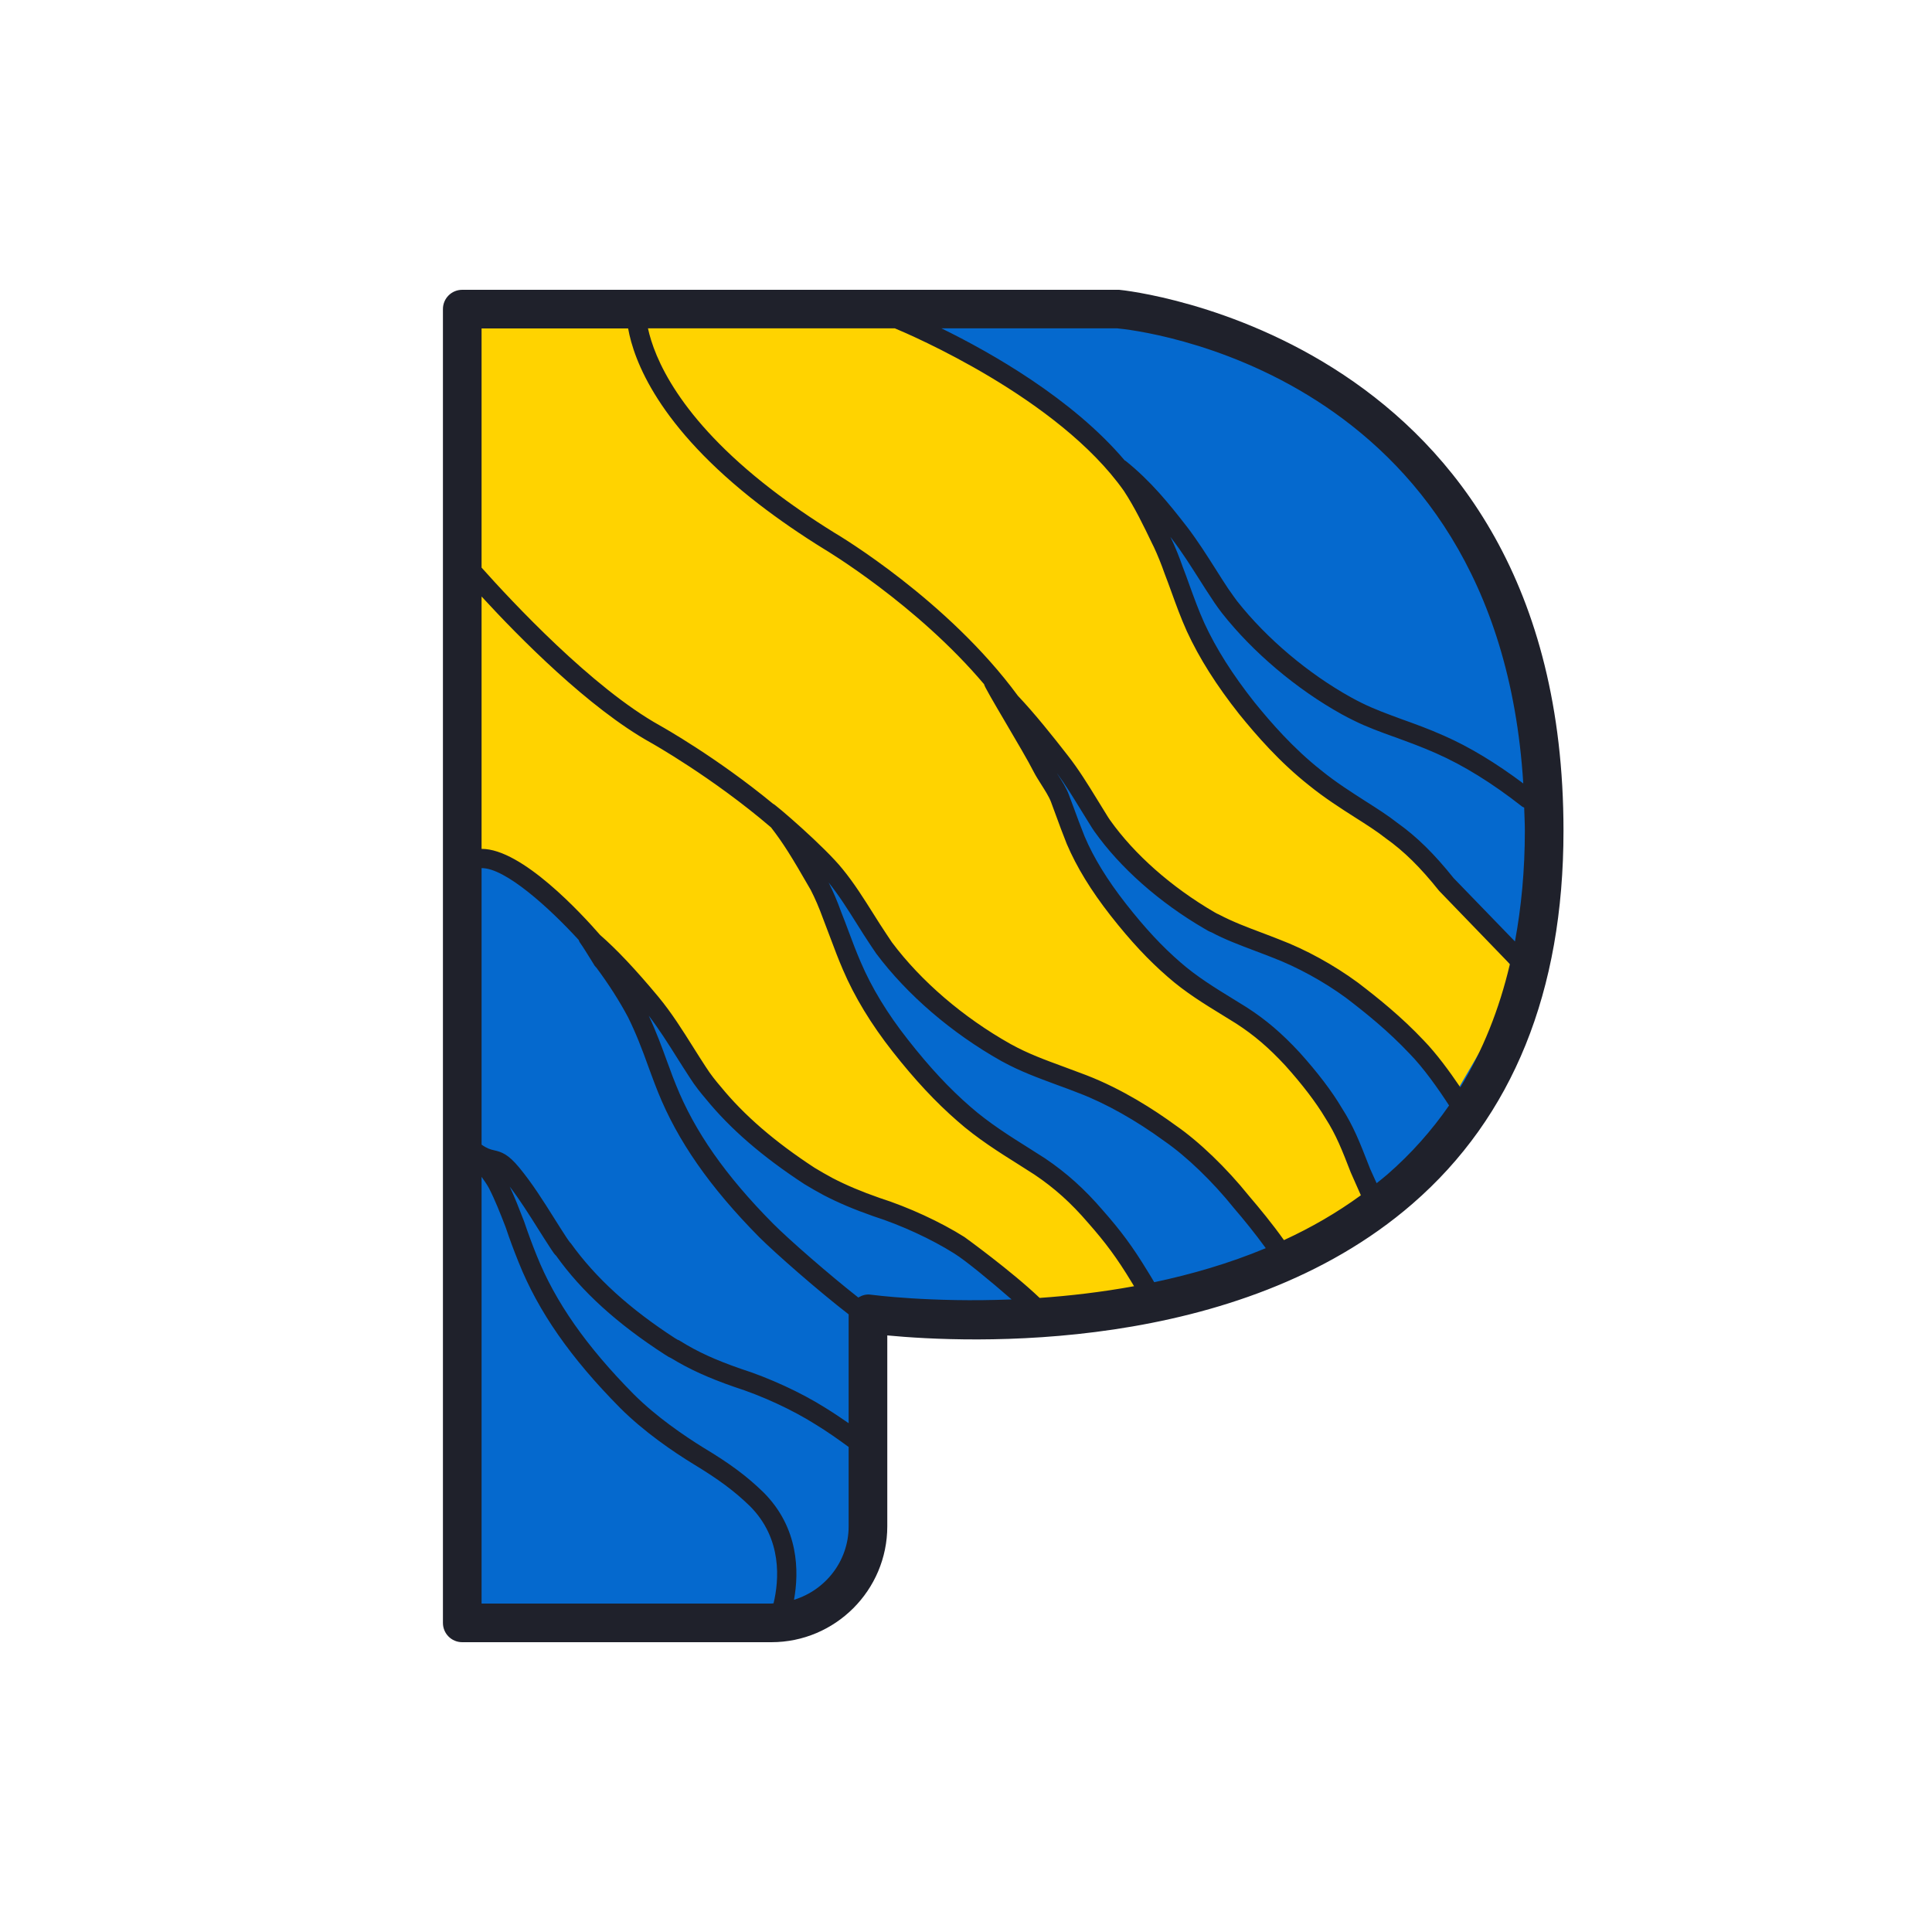
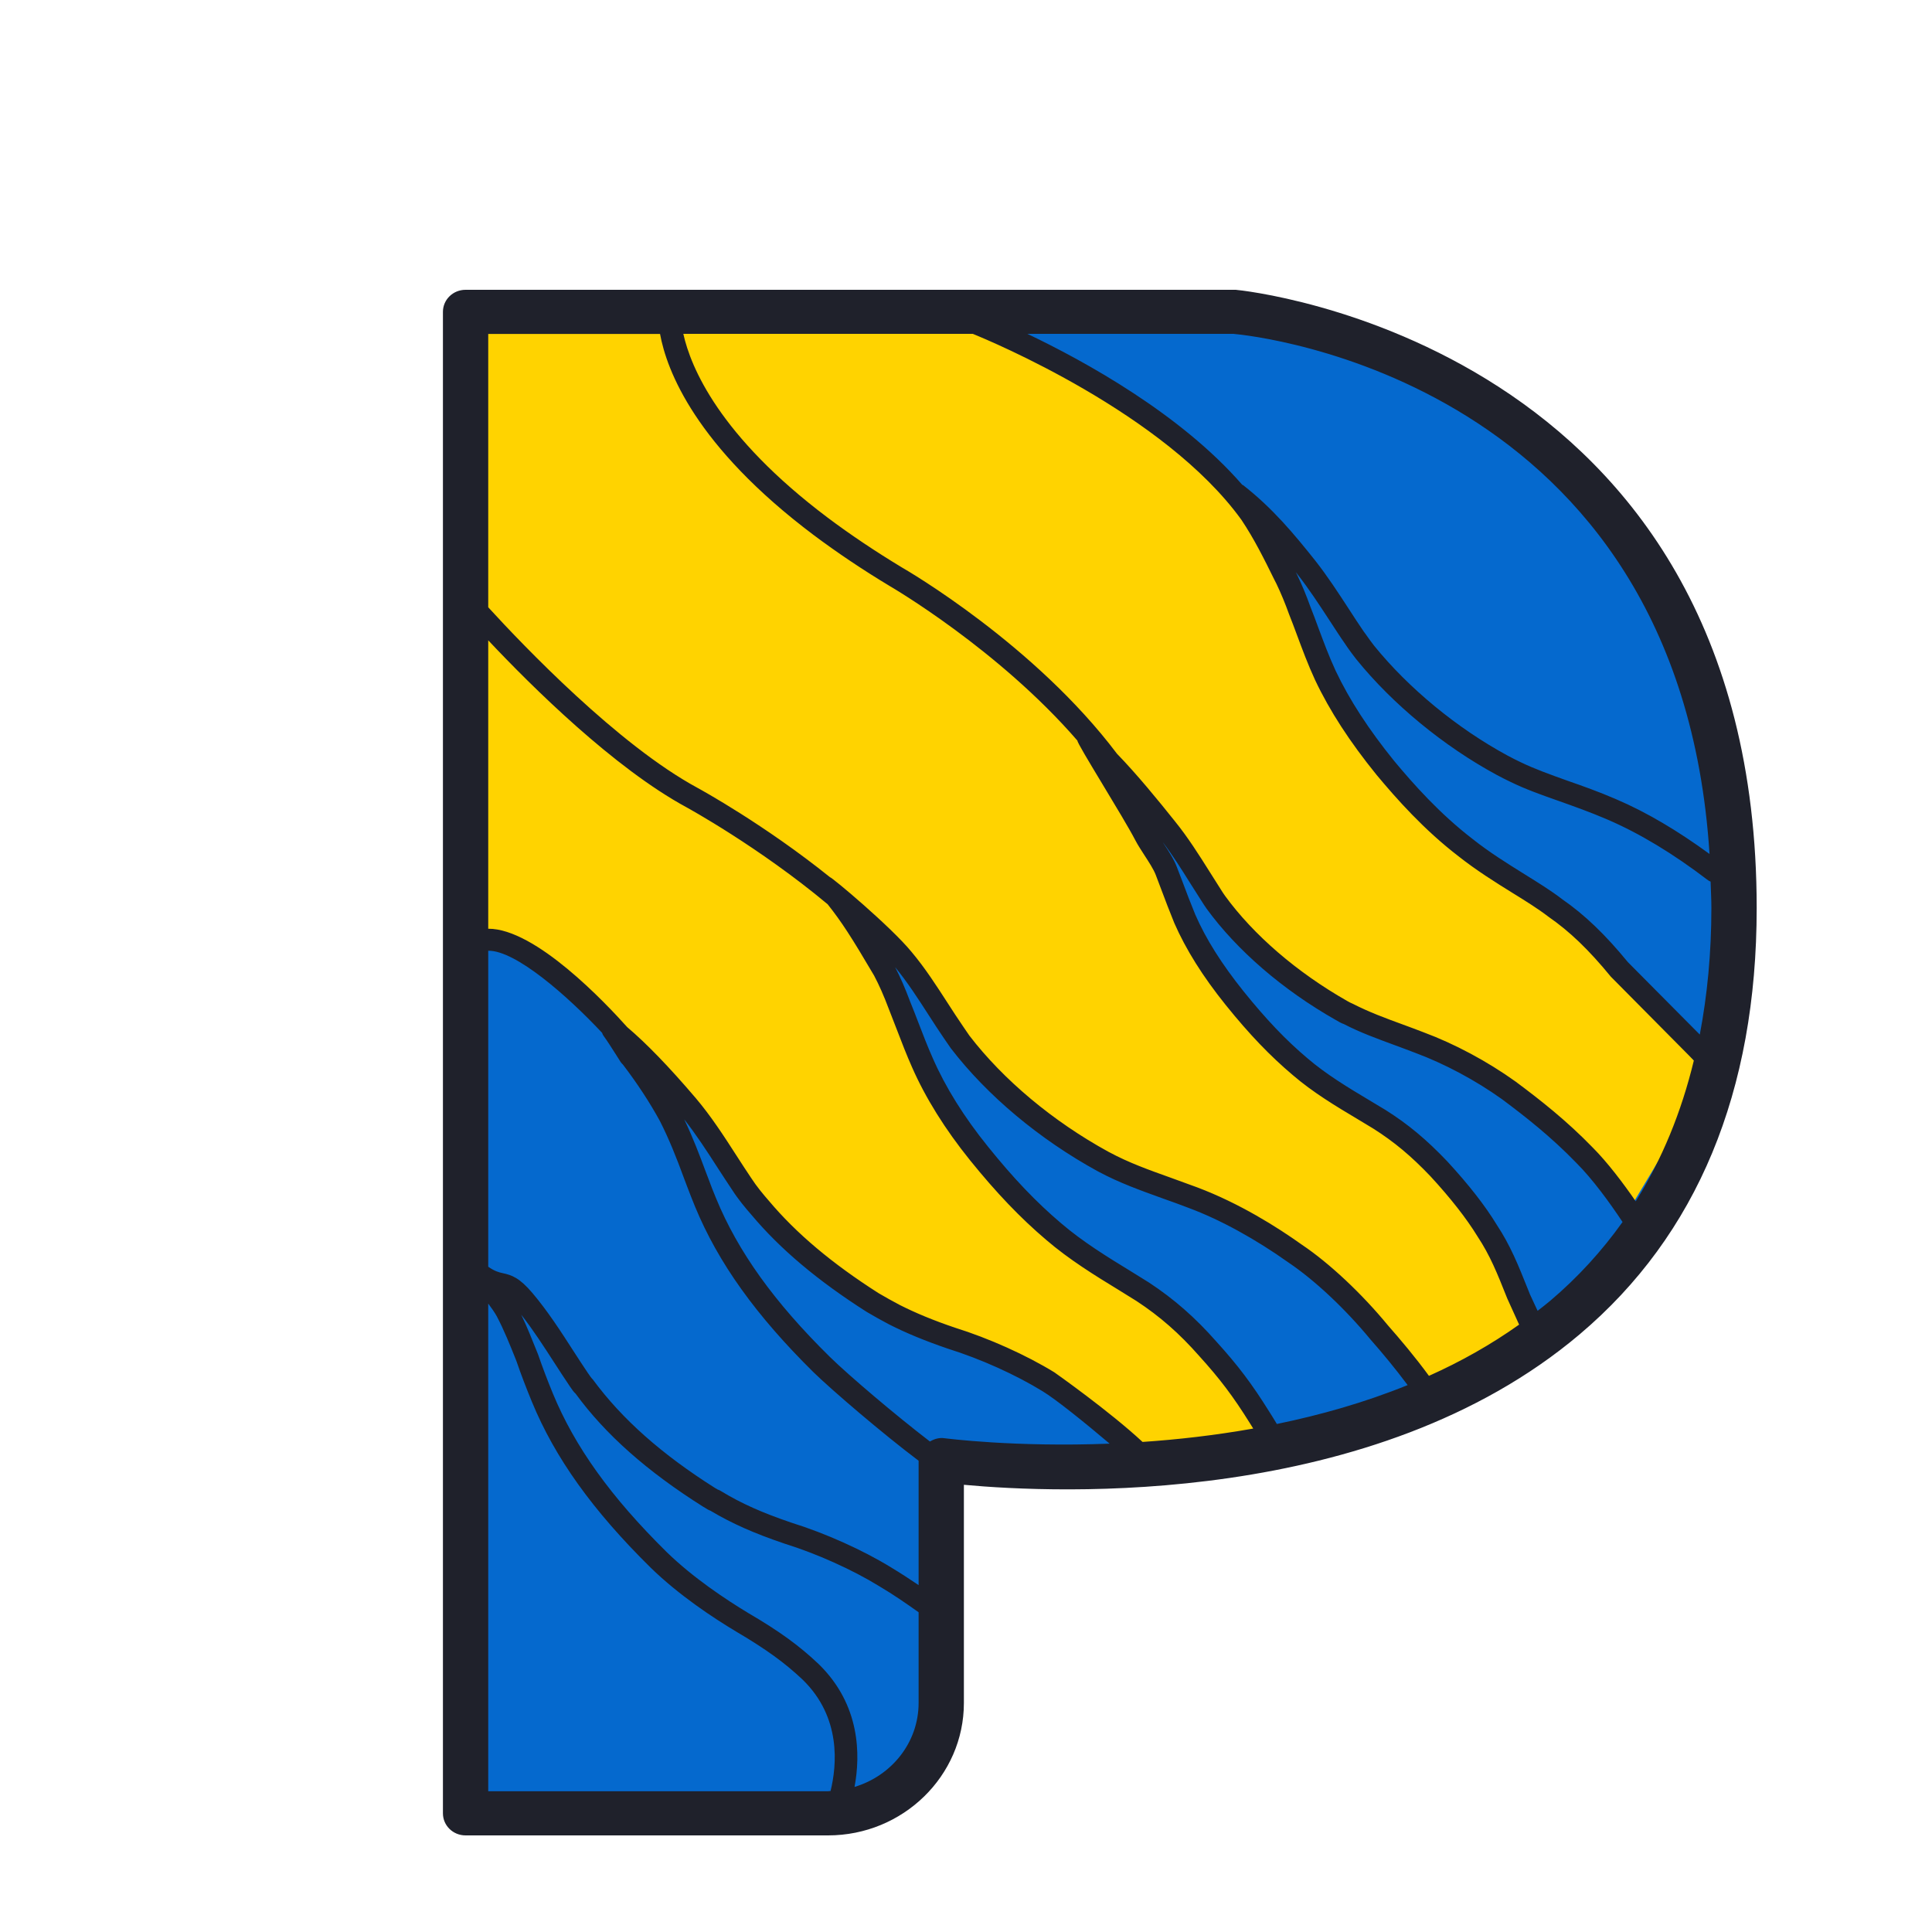
- <svg xmlns="http://www.w3.org/2000/svg" viewBox="0 0 100 100" width="100px" height="100px">
-   <g id="surface8142149">
-     <path style=" stroke:none;fill-rule:nonzero;fill:rgb(1.961%,41.176%,80.784%);fill-opacity:1;" d="M 23.926 84 L 23.926 16 L 57.926 16 C 57.926 16 79.926 18 79.926 43 C 79.926 73 44.926 68 44.926 68 L 44.926 79 C 44.926 81.762 42.688 84 39.926 84 Z M 23.926 84 " />
-     <path style=" stroke:none;fill-rule:nonzero;fill:rgb(1.961%,41.176%,80.784%);fill-opacity:1;" d="M 40.234 84.043 C 40.234 84.043 41.852 80.281 39.168 77.598 C 38.301 76.758 37.434 76.129 36.156 75.359 C 34.902 74.586 33.531 73.598 32.445 72.516 C 30.301 70.348 28.445 67.984 27.312 65.164 C 27.074 64.562 26.855 63.984 26.664 63.406 C 26.375 62.66 26.109 61.961 25.746 61.262 C 25.434 60.66 24.859 60.055 24.426 59.5 C 25.531 60.391 25.555 59.625 26.492 60.758 C 27.41 61.863 28.156 63.191 28.902 64.324 C 29 64.469 29.07 64.59 29.191 64.707 C 30.637 66.73 32.637 68.371 34.684 69.695 C 34.781 69.742 34.855 69.816 34.949 69.84 C 35.961 70.465 36.973 70.898 38.152 71.309 C 39.43 71.719 41.07 72.418 42.441 73.285 C 43.191 73.742 43.863 74.227 44.516 74.707 L 44.926 81 L 40.926 84 L 40.234 84.043 " />
-     <path style=" stroke:none;fill-rule:nonzero;fill:rgb(1.961%,41.176%,80.784%);fill-opacity:1;" d="M 23.926 83 L 39.926 84 L 40.703 81.172 L 38.926 77 L 34.469 74.223 L 31.73 71.773 L 27.926 66 L 26.926 63 L 23.926 59 Z M 23.926 83 " />
-     <path style=" stroke:none;fill-rule:nonzero;fill:rgb(100%,82.745%,0%);fill-opacity:1;" d="M 24.844 32.992 L 23.926 16 L 33.48 16 L 49.926 31 L 61.676 48.5 L 73.516 60.562 L 65.316 65.773 L 46.926 53 L 32.926 42 Z M 24.844 32.992 " />
-     <path style=" stroke:none;fill-rule:nonzero;fill:rgb(100%,82.745%,0%);fill-opacity:1;" d="M 35.426 16.5 L 45.426 16.5 C 45.426 16.5 57.926 21 59.926 27 C 61.926 33 76.926 45 76.926 45 L 79.191 50 L 73.926 59 L 59.926 47 L 53.945 38.527 C 53.945 38.527 46.926 29.652 44.926 29.324 C 42.926 29 29.887 19 33.906 16 Z M 35.426 16.5 " />
-     <path style=" stroke:none;fill-rule:nonzero;fill:rgb(100%,82.745%,0%);fill-opacity:1;" d="M 23.926 44.43 L 25.062 30.281 L 31.926 37 C 31.926 37 42.926 43 41.926 45 C 40.926 47 51.926 57 51.926 57 L 63.699 66.355 L 49.926 68 L 37.926 60 L 32.473 50.5 L 27.926 46 L 24.426 44.43 Z M 23.926 44.43 " />
-     <path style=" stroke:none;fill-rule:nonzero;fill:rgb(1.961%,41.176%,80.784%);fill-opacity:1;" d="M 79.086 41.352 C 77.738 40.293 76.172 39.258 74.531 38.535 C 72.895 37.812 71.496 37.449 70.293 36.848 C 70.098 36.75 69.906 36.652 69.691 36.535 C 67.473 35.305 65.258 33.473 63.641 31.426 C 63.473 31.211 63.328 30.992 63.16 30.75 C 62.484 29.738 61.836 28.605 61.039 27.57 C 60.051 26.293 59.152 25.211 57.949 24.246 C 58.91 25.449 59.523 26.754 60.172 28.102 C 60.391 28.559 60.582 29.039 60.75 29.523 C 61.113 30.465 61.426 31.449 61.883 32.461 C 62.582 33.98 63.52 35.379 64.531 36.652 C 65.57 37.93 66.699 39.184 68.074 40.27 C 69.473 41.398 70.988 42.172 72.027 42.992 C 73.109 43.762 73.977 44.68 74.844 45.762 L 79.422 51.5 Z M 79.086 41.352 " />
-     <path style=" stroke:none;fill-rule:nonzero;fill:rgb(1.961%,41.176%,80.784%);fill-opacity:1;" d="M 59.484 66.91 C 59.316 66.621 59.148 66.332 58.98 66.066 C 58.23 64.84 57.629 64.02 56.691 62.961 C 55.824 61.945 54.93 61.129 53.824 60.383 C 52.715 59.656 51.148 58.766 49.895 57.656 C 48.617 56.551 47.559 55.344 46.594 54.117 C 45.605 52.863 44.715 51.465 44.09 49.996 C 43.703 49.105 43.414 48.238 43.078 47.395 C 42.883 46.863 42.668 46.336 42.402 45.828 C 41.18 43.699 40.809 43.141 39.969 42.094 C 41.148 43.031 42.258 44.094 43.223 45.297 C 44.09 46.355 44.762 47.586 45.461 48.621 C 45.559 48.766 45.656 48.91 45.75 49.055 C 47.414 51.273 49.75 53.176 52.062 54.477 C 52.09 54.477 52.09 54.5 52.113 54.5 C 53.293 55.152 54.473 55.512 56.039 56.113 C 57.605 56.719 59.195 57.656 60.547 58.645 C 61.871 59.562 63.27 60.98 64.254 62.211 C 64.953 63.031 65.605 63.824 66.207 64.691 " />
-     <path style=" stroke:none;fill-rule:nonzero;fill:rgb(1.961%,41.176%,80.784%);fill-opacity:1;" d="M 73.32 54.191 C 72.25 53.059 71.16 52.156 69.98 51.258 C 68.781 50.379 67.391 49.609 66.039 49.094 C 64.84 48.625 63.855 48.305 62.934 47.809 C 62.809 47.766 62.699 47.703 62.594 47.641 C 60.535 46.441 58.461 44.727 57.047 42.734 C 56.938 42.586 56.852 42.434 56.746 42.266 C 56.168 41.344 55.566 40.293 54.859 39.395 C 54.023 38.324 51.953 35.836 50.926 35 C 51.758 36.027 53.367 38.566 53.945 39.723 C 54.203 40.215 54.668 40.809 54.859 41.32 C 55.117 42.008 55.375 42.734 55.676 43.484 C 56.23 44.789 57.023 45.992 57.879 47.082 C 58.738 48.176 59.656 49.227 60.77 50.188 C 61.887 51.172 63.254 51.922 64.262 52.566 C 65.289 53.23 66.082 53.938 66.895 54.812 C 67.668 55.672 68.461 56.656 69.016 57.598 C 69.637 58.562 69.957 59.418 70.449 60.684 L 71.113 62.16 L 75.973 57.812 C 75.328 56.762 74.285 55.176 73.32 54.191 Z M 73.32 54.191 " />
-     <path style=" stroke:none;fill-rule:nonzero;fill:rgb(1.961%,41.176%,80.784%);fill-opacity:1;" d="M 45.426 68.5 C 44.172 67.73 40.734 64.766 39.652 63.68 C 37.508 61.512 35.652 59.152 34.52 56.332 C 34.352 55.922 34.207 55.512 34.062 55.129 C 33.727 54.188 33.387 53.297 32.953 52.43 C 32.473 51.512 31.895 50.621 31.266 49.777 L 31.195 49.707 C 31.027 49.441 30.617 48.766 30.426 48.5 C 31.531 49.391 32.762 50.789 33.699 51.922 C 34.617 53.031 35.363 54.355 36.109 55.488 C 36.352 55.875 36.641 56.234 36.93 56.57 C 38.324 58.281 40.086 59.68 41.891 60.859 C 42.203 61.055 42.543 61.246 42.855 61.414 C 43.652 61.824 44.469 62.16 45.363 62.477 C 46.641 62.887 48.277 63.582 49.652 64.449 C 50.855 65.199 54.727 68.633 54.426 68.5 " />
-     <path style=" stroke:none;fill-rule:nonzero;fill:rgb(12.157%,12.941%,16.863%);fill-opacity:1;" d="M 57.926 15 L 23.926 15 C 23.371 15 22.926 15.445 22.926 16 L 22.926 84 C 22.926 84.555 23.371 85 23.926 85 L 39.926 85 C 43.234 85 45.926 82.309 45.926 79 L 45.926 69.121 C 50.023 69.512 64.035 70.18 73.113 62.305 C 78.297 57.809 80.926 51.316 80.926 43 C 80.926 17.383 58.242 15.023 57.926 15 Z M 75.586 56.281 C 75.027 55.453 74.344 54.523 73.688 53.848 C 72.527 52.621 71.367 51.688 70.277 50.855 C 69.027 49.938 67.586 49.148 66.223 48.629 C 65.91 48.504 65.609 48.391 65.32 48.281 C 64.52 47.98 63.824 47.719 63.094 47.336 C 63.02 47.309 62.941 47.262 62.844 47.207 C 60.629 45.914 58.715 44.223 57.453 42.445 C 57.383 42.344 57.32 42.246 57.258 42.141 L 56.781 41.367 C 56.309 40.598 55.82 39.805 55.254 39.086 C 54.52 38.141 53.551 36.926 52.684 36.012 C 49.055 31.07 43.422 27.711 43.188 27.574 C 42.004 26.84 40.902 26.082 39.914 25.32 C 35.113 21.617 33.863 18.496 33.539 16.996 L 46.32 16.996 C 47.062 17.305 54.777 20.59 58.176 25.414 C 58.742 26.281 59.184 27.195 59.641 28.148 L 59.723 28.312 C 59.918 28.73 60.105 29.191 60.285 29.703 C 60.402 30.008 60.516 30.312 60.629 30.629 C 60.867 31.285 61.113 31.969 61.43 32.672 C 62.074 34.07 62.961 35.473 64.145 36.969 C 65.023 38.051 66.227 39.445 67.762 40.656 C 68.559 41.301 69.395 41.836 70.137 42.309 C 70.723 42.68 71.273 43.031 71.738 43.398 C 72.668 44.059 73.508 44.883 74.488 46.109 L 78.152 49.902 C 77.598 52.258 76.742 54.387 75.586 56.281 Z M 75.238 45.449 C 74.227 44.184 73.324 43.301 72.336 42.598 C 71.855 42.219 71.281 41.852 70.672 41.465 C 69.922 40.984 69.141 40.488 68.387 39.875 C 66.922 38.719 65.766 37.379 64.926 36.344 C 63.797 34.914 62.949 33.578 62.34 32.258 C 62.039 31.594 61.801 30.93 61.566 30.285 C 61.453 29.969 61.34 29.652 61.223 29.355 C 61.039 28.828 60.84 28.336 60.625 27.883 L 60.578 27.789 C 60.602 27.816 60.621 27.848 60.645 27.875 C 61.164 28.551 61.625 29.281 62.074 29.984 C 62.301 30.34 62.52 30.691 62.754 31.035 L 62.867 31.207 C 62.996 31.391 63.113 31.559 63.25 31.734 C 64.852 33.766 67.109 35.672 69.445 36.969 C 69.664 37.09 69.855 37.188 70.07 37.293 C 70.734 37.625 71.453 37.887 72.215 38.16 C 72.887 38.406 73.578 38.656 74.328 38.988 C 75.758 39.617 77.25 40.543 78.777 41.742 C 78.812 41.77 78.852 41.785 78.891 41.801 C 78.902 42.199 78.926 42.586 78.926 42.996 C 78.926 45.031 78.746 46.941 78.414 48.73 Z M 78.844 40.551 C 77.441 39.5 76.062 38.66 74.734 38.078 C 73.953 37.73 73.242 37.473 72.555 37.227 C 71.824 36.957 71.133 36.707 70.496 36.391 C 70.316 36.301 70.137 36.211 69.934 36.098 C 67.707 34.863 65.559 33.047 64.035 31.117 C 63.914 30.961 63.809 30.805 63.691 30.637 L 63.574 30.473 C 63.355 30.145 63.137 29.801 62.918 29.453 C 62.457 28.727 61.984 27.98 61.438 27.266 C 60.504 26.062 59.559 24.895 58.262 23.855 C 58.246 23.844 58.227 23.84 58.211 23.828 C 55.496 20.625 51.27 18.238 48.73 16.996 L 57.832 16.996 C 58.664 17.07 77.504 19.047 78.844 40.551 Z M 32.512 17 C 32.805 18.645 34.062 22.074 39.301 26.113 C 40.32 26.895 41.449 27.676 42.672 28.43 C 42.723 28.461 47.445 31.281 50.938 35.418 C 50.914 35.555 52.969 38.883 53.504 39.949 C 53.609 40.156 53.754 40.379 53.895 40.605 C 54.09 40.914 54.293 41.23 54.395 41.496 L 54.633 42.141 C 54.812 42.637 55.004 43.148 55.215 43.68 C 55.727 44.879 56.469 46.094 57.484 47.391 C 58.527 48.719 59.441 49.695 60.441 50.562 C 61.336 51.352 62.359 51.98 63.266 52.535 C 63.52 52.691 63.766 52.844 63.992 52.984 C 64.914 53.582 65.672 54.23 66.523 55.148 C 67.406 56.129 68.117 57.062 68.598 57.867 C 69.16 58.742 69.461 59.516 69.914 60.684 L 70.438 61.867 C 69.184 62.781 67.844 63.551 66.457 64.188 C 65.848 63.332 65.199 62.547 64.645 61.898 C 63.484 60.453 62.059 59.082 60.84 58.242 C 59.766 57.457 58.094 56.371 56.219 55.648 C 55.816 55.496 55.441 55.355 55.082 55.223 C 54.07 54.852 53.199 54.531 52.352 54.062 C 52.344 54.059 52.332 54.051 52.32 54.047 C 52.312 54.043 52.305 54.039 52.301 54.035 C 49.855 52.66 47.672 50.785 46.168 48.777 L 45.879 48.344 C 45.652 48.008 45.43 47.652 45.203 47.293 C 44.715 46.52 44.215 45.719 43.613 44.984 C 42.691 43.832 40.105 41.609 40.012 41.602 C 37.109 39.211 34.312 37.641 34.168 37.559 C 30.66 35.613 26.473 31.113 24.926 29.379 L 24.926 17 Z M 59.742 66.367 C 59.629 66.176 59.516 65.98 59.406 65.809 C 58.637 64.543 58.023 63.711 57.07 62.633 C 56.145 61.555 55.203 60.707 54.098 59.961 C 53.844 59.797 53.57 59.625 53.281 59.441 C 52.289 58.82 51.168 58.113 50.223 57.281 C 49.129 56.332 48.102 55.227 46.988 53.805 C 45.934 52.469 45.113 51.117 44.551 49.797 C 44.32 49.266 44.125 48.746 43.934 48.234 C 43.805 47.887 43.676 47.547 43.547 47.223 C 43.332 46.629 43.121 46.137 42.891 45.68 C 43.43 46.352 43.902 47.102 44.355 47.824 C 44.59 48.195 44.816 48.559 45.047 48.902 L 45.352 49.355 C 46.957 51.496 49.254 53.469 51.82 54.914 C 51.832 54.922 51.844 54.926 51.855 54.934 C 51.863 54.938 51.871 54.941 51.879 54.945 C 52.789 55.445 53.691 55.777 54.738 56.164 C 55.094 56.293 55.465 56.43 55.859 56.586 C 57.242 57.113 58.801 57.992 60.262 59.059 C 61.414 59.855 62.762 61.152 63.875 62.539 C 64.387 63.133 64.965 63.848 65.516 64.605 C 63.621 65.395 61.664 65.961 59.742 66.367 Z M 53.812 67.18 C 52.355 65.789 49.953 64.051 49.918 64.027 C 48.672 63.242 47.027 62.484 45.527 62.004 C 44.586 61.676 43.809 61.348 43.094 60.977 C 42.785 60.812 42.457 60.621 42.164 60.445 C 40.102 59.098 38.516 57.727 37.309 56.25 C 37.074 55.977 36.777 55.613 36.527 55.215 C 36.316 54.895 36.105 54.559 35.891 54.219 C 35.336 53.336 34.762 52.422 34.086 51.605 C 32.891 50.168 31.902 49.125 31.062 48.395 C 30.125 47.32 27.016 43.926 24.926 43.938 L 24.926 30.875 C 26.855 32.977 30.477 36.656 33.68 38.438 C 33.719 38.461 36.875 40.23 39.91 42.828 C 40.539 43.645 40.949 44.297 41.961 46.059 C 42.184 46.492 42.391 46.969 42.613 47.578 C 42.742 47.91 42.867 48.246 42.996 48.586 C 43.191 49.113 43.395 49.648 43.629 50.191 C 44.227 51.594 45.094 53.02 46.199 54.426 C 47.355 55.895 48.426 57.043 49.562 58.031 C 50.566 58.918 51.723 59.648 52.746 60.289 C 53.031 60.469 53.301 60.641 53.543 60.797 C 54.578 61.492 55.434 62.262 56.316 63.289 C 57.23 64.324 57.816 65.121 58.555 66.336 C 58.602 66.41 58.652 66.496 58.699 66.574 C 57.004 66.883 55.348 67.074 53.812 67.18 Z M 43.926 73.664 C 43.543 73.398 43.141 73.129 42.711 72.863 C 41.473 72.082 39.824 71.32 38.32 70.84 C 37.031 70.391 36.102 69.969 35.215 69.414 C 35.172 69.387 35.113 69.352 35.062 69.34 C 35.016 69.309 34.965 69.277 34.957 69.277 C 32.594 67.746 30.844 66.16 29.547 64.355 C 29.48 64.289 29.43 64.215 29.32 64.051 C 29.109 63.73 28.898 63.395 28.684 63.055 C 28.129 62.172 27.555 61.258 26.879 60.438 C 26.305 59.742 25.969 59.625 25.562 59.535 C 25.387 59.496 25.215 59.449 24.926 59.246 L 24.926 44.934 C 26.141 44.914 28.426 46.98 29.953 48.652 C 29.969 48.703 29.988 48.75 30.02 48.793 C 30.156 48.977 30.398 49.371 30.586 49.672 L 30.773 49.977 C 30.793 50.004 30.816 50.035 30.84 50.059 L 30.863 50.078 C 31.512 50.949 32.066 51.82 32.508 52.652 C 32.902 53.449 33.219 54.254 33.594 55.305 L 33.711 55.621 C 33.82 55.914 33.934 56.219 34.055 56.52 C 35.078 59.062 36.742 61.449 39.297 64.035 C 40.117 64.852 42.328 66.797 43.926 68.031 Z M 24.926 60.914 C 25.07 61.113 25.203 61.305 25.305 61.492 C 25.629 62.125 25.879 62.77 26.145 63.449 L 26.188 63.566 C 26.383 64.152 26.605 64.742 26.852 65.355 C 27.871 67.898 29.535 70.285 32.094 72.871 C 33.332 74.109 34.844 75.141 35.898 75.785 C 37.207 76.578 38.023 77.188 38.812 77.953 C 40.512 79.652 40.32 81.812 40.039 82.988 C 40 82.988 39.965 83 39.926 83 L 24.926 83 Z M 41.098 82.805 C 41.359 81.359 41.363 79.09 39.516 77.242 C 38.66 76.41 37.793 75.762 36.414 74.934 C 35.41 74.312 33.969 73.332 32.801 72.164 C 30.344 69.68 28.746 67.395 27.777 64.98 C 27.539 64.387 27.328 63.816 27.129 63.227 L 27.074 63.086 C 26.852 62.512 26.641 61.969 26.383 61.418 C 26.906 62.102 27.379 62.855 27.84 63.586 C 28.059 63.934 28.273 64.273 28.527 64.66 C 28.613 64.789 28.699 64.922 28.785 64.996 C 30.102 66.844 31.941 68.516 34.414 70.113 C 34.43 70.125 34.496 70.164 34.512 70.172 C 34.566 70.211 34.641 70.258 34.738 70.297 C 35.68 70.871 36.656 71.316 38.004 71.785 C 39.445 72.246 41.008 72.969 42.184 73.711 C 42.82 74.098 43.391 74.504 43.926 74.895 L 43.926 79 C 43.926 80.797 42.73 82.301 41.098 82.805 Z M 45.066 67.012 C 44.84 66.977 44.621 67.043 44.426 67.16 C 42.934 65.988 40.852 64.176 40.008 63.328 C 37.551 60.848 35.953 58.562 34.984 56.145 C 34.863 55.852 34.754 55.559 34.652 55.273 L 34.535 54.961 C 34.27 54.227 33.965 53.395 33.578 52.57 C 34.105 53.258 34.582 54.012 35.043 54.746 C 35.266 55.098 35.48 55.438 35.688 55.754 C 35.965 56.199 36.297 56.602 36.543 56.891 C 37.809 58.441 39.469 59.875 41.633 61.289 C 41.953 61.484 42.301 61.684 42.629 61.859 C 43.395 62.258 44.211 62.602 45.211 62.953 C 46.648 63.414 48.207 64.133 49.391 64.879 C 49.984 65.246 51.285 66.324 52.359 67.258 C 48.16 67.426 45.137 67.02 45.066 67.012 Z M 71.809 60.789 C 71.629 60.945 71.438 61.094 71.254 61.242 L 70.918 60.5 L 70.848 60.32 C 70.387 59.137 70.055 58.285 69.449 57.344 C 68.941 56.484 68.207 55.52 67.266 54.473 C 66.348 53.484 65.531 52.785 64.531 52.141 C 64.301 51.996 64.051 51.84 63.785 51.68 C 62.918 51.148 61.934 50.543 61.098 49.809 C 60.145 48.984 59.273 48.047 58.273 46.773 C 57.312 45.543 56.609 44.402 56.141 43.297 C 55.934 42.781 55.746 42.277 55.57 41.793 L 55.328 41.145 C 55.195 40.785 54.965 40.422 54.738 40.07 C 54.73 40.055 54.719 40.039 54.711 40.023 C 55.148 40.617 55.543 41.262 55.93 41.895 L 56.406 42.664 C 56.484 42.789 56.555 42.906 56.637 43.023 C 57.98 44.918 60.008 46.711 62.336 48.066 C 62.457 48.141 62.598 48.223 62.699 48.254 C 63.41 48.633 64.133 48.902 64.969 49.219 C 65.254 49.328 65.551 49.438 65.863 49.562 C 67.148 50.055 68.508 50.797 69.68 51.656 C 70.727 52.457 71.848 53.359 72.965 54.543 C 73.68 55.273 74.438 56.344 75.004 57.219 C 74.094 58.531 73.031 59.727 71.809 60.789 Z M 71.809 60.789 " />
-   </g>
+ <svg xmlns="http://www.w3.org/2000/svg" width="100" height="100" viewBox="0 0 100 100" fill="none">
+   <path d="M24.098 93.857V16.143H63.96C63.96 16.143 89.753 18.429 89.753 47C89.753 81.286 48.719 75.571 48.719 75.571V88.143C48.719 91.299 46.095 93.857 42.857 93.857H24.098Z" fill="#0569CE" />
+   <path d="M43.219 93.906C43.219 93.906 45.115 89.607 41.968 86.54C40.952 85.58 39.935 84.862 38.437 83.982C36.967 83.098 35.36 81.969 34.087 80.732C31.572 78.254 29.397 75.554 28.069 72.33C27.79 71.643 27.533 70.982 27.309 70.321C26.97 69.469 26.658 68.67 26.232 67.871C25.866 67.183 25.193 66.491 24.684 65.857C25.98 66.875 26.008 66 27.107 67.295C28.183 68.558 29.058 70.076 29.933 71.371C30.047 71.536 30.13 71.674 30.272 71.808C31.966 74.121 34.311 75.996 36.711 77.509C36.825 77.562 36.912 77.647 37.022 77.674C38.208 78.388 39.395 78.884 40.778 79.353C42.275 79.821 44.199 80.621 45.806 81.612C46.685 82.134 47.473 82.688 48.238 83.237L48.719 90.429L44.029 93.857L43.219 93.906Z" fill="#0569CE" />
+   <path d="M24.098 92.714L42.857 93.857L43.768 90.625L41.684 85.857L36.459 82.683L33.248 79.884L28.788 73.286L27.615 69.857L24.098 65.286V92.714Z" fill="#0569CE" />
+   <path d="M25.174 35.562L24.098 16.143H35.3L54.581 33.286L68.357 53.286L82.238 67.071L72.625 73.027L51.064 58.429L34.65 45.857L25.174 35.562Z" fill="#FFD300" />
+   <path d="M37.581 16.714H49.305C49.305 16.714 63.96 21.857 66.305 28.714C68.65 35.571 86.236 49.286 86.236 49.286L88.892 55L82.719 65.286L66.305 51.571L59.294 41.888C59.294 41.888 51.064 31.745 48.719 31.37C46.374 31 31.087 19.571 35.799 16.143L37.581 16.714Z" fill="#FFD300" />
+   <path d="M24.098 48.634L25.431 32.464L33.477 40.143C33.477 40.143 46.374 47 45.202 49.286C44.029 51.571 56.926 63 56.926 63L70.729 73.692L54.581 75.571L40.512 66.429L34.119 55.571L28.788 50.429L24.684 48.634H24.098Z" fill="#FFD300" />
+   <path d="M88.769 45.116C87.189 43.906 85.352 42.723 83.429 41.897C81.51 41.071 79.87 40.656 78.46 39.969C78.231 39.857 78.006 39.745 77.754 39.612C75.153 38.205 72.556 36.112 70.66 33.772C70.463 33.527 70.294 33.277 70.097 33C69.305 31.844 68.545 30.549 67.61 29.366C66.452 27.906 65.398 26.67 63.988 25.567C65.114 26.942 65.833 28.433 66.594 29.973C66.85 30.495 67.075 31.045 67.271 31.598C67.697 32.674 68.064 33.799 68.6 34.955C69.419 36.692 70.518 38.29 71.705 39.745C72.923 41.205 74.246 42.638 75.858 43.88C77.498 45.17 79.275 46.054 80.493 46.991C81.762 47.87 82.778 48.92 83.795 50.156L89.163 56.714L88.769 45.116Z" fill="#0569CE" />
+   <path d="M65.788 74.326C65.591 73.996 65.394 73.665 65.197 73.362C64.317 71.96 63.612 71.022 62.513 69.812C61.496 68.652 60.448 67.719 59.151 66.866C57.851 66.036 56.014 65.018 54.544 63.75C53.047 62.487 51.806 61.107 50.674 59.705C49.516 58.272 48.472 56.674 47.739 54.995C47.285 53.978 46.947 52.987 46.553 52.022C46.324 51.415 46.072 50.812 45.76 50.232C44.327 47.799 43.892 47.161 42.907 45.964C44.29 47.036 45.591 48.25 46.722 49.625C47.739 50.835 48.526 52.241 49.346 53.424C49.461 53.589 49.575 53.755 49.685 53.92C51.636 56.455 54.375 58.63 57.086 60.116C57.118 60.116 57.118 60.143 57.146 60.143C58.529 60.888 59.912 61.299 61.748 61.987C63.585 62.679 65.449 63.75 67.033 64.879C68.586 65.929 70.225 67.549 71.379 68.955C72.199 69.893 72.964 70.799 73.669 71.79" fill="#0569CE" />
+   <path d="M82.009 59.79C80.754 58.495 79.476 57.464 78.093 56.438C76.687 55.433 75.057 54.554 73.472 53.964C72.066 53.429 70.912 53.062 69.832 52.495C69.685 52.446 69.557 52.375 69.433 52.304C67.019 50.933 64.588 48.973 62.93 46.696C62.802 46.527 62.701 46.353 62.577 46.161C61.899 45.107 61.194 43.906 60.365 42.88C59.385 41.656 56.958 38.812 55.753 37.857C56.729 39.031 58.616 41.933 59.294 43.255C59.596 43.817 60.141 44.495 60.365 45.08C60.667 45.866 60.97 46.696 61.322 47.554C61.973 49.045 62.902 50.42 63.905 51.665C64.913 52.915 65.989 54.116 67.294 55.214C68.604 56.339 70.207 57.196 71.389 57.933C72.593 58.692 73.523 59.5 74.475 60.5C75.382 61.482 76.312 62.607 76.962 63.683C77.69 64.786 78.066 65.763 78.643 67.21L79.421 68.897L85.119 63.929C84.363 62.728 83.14 60.915 82.009 59.79Z" fill="#0569CE" />
+   <path d="M49.305 76.143C47.835 75.263 43.805 71.875 42.536 70.634C40.022 68.156 37.847 65.46 36.518 62.237C36.322 61.768 36.152 61.299 35.983 60.862C35.589 59.786 35.19 58.768 34.682 57.777C34.119 56.728 33.441 55.71 32.703 54.745L32.621 54.665C32.424 54.362 31.943 53.589 31.719 53.286C33.015 54.304 34.458 55.902 35.557 57.196C36.633 58.464 37.508 59.978 38.382 61.272C38.666 61.714 39.005 62.125 39.344 62.509C40.979 64.464 43.045 66.062 45.16 67.411C45.527 67.634 45.925 67.853 46.292 68.045C47.226 68.513 48.183 68.897 49.232 69.259C50.729 69.728 52.648 70.522 54.26 71.513C55.671 72.371 60.209 76.295 59.857 76.143" fill="#0569CE" />
+   <path d="M63.96 15H24.098C23.448 15 22.926 15.509 22.926 16.143V93.857C22.926 94.491 23.448 95 24.098 95H42.857C46.736 95 49.891 91.924 49.891 88.143V76.853C54.695 77.299 71.123 78.062 81.766 69.062C87.844 63.924 90.926 56.505 90.926 47C90.926 17.723 64.331 15.027 63.96 15ZM84.665 62.179C84.01 61.232 83.209 60.17 82.439 59.397C81.079 57.995 79.719 56.929 78.441 55.978C76.976 54.929 75.286 54.027 73.688 53.433C73.321 53.29 72.969 53.161 72.63 53.036C71.691 52.692 70.876 52.393 70.019 51.955C69.932 51.924 69.841 51.87 69.726 51.808C67.129 50.33 64.885 48.397 63.406 46.366C63.324 46.25 63.25 46.138 63.177 46.018L62.618 45.134C62.064 44.255 61.492 43.348 60.828 42.527C59.967 41.446 58.831 40.058 57.814 39.013C53.56 33.366 46.956 29.527 46.681 29.37C45.293 28.531 44.002 27.665 42.843 26.795C37.215 22.562 35.749 18.995 35.369 17.281H50.354C51.224 17.634 60.269 21.388 64.253 26.902C64.917 27.893 65.435 28.938 65.971 30.027L66.067 30.214C66.296 30.692 66.516 31.219 66.726 31.804C66.864 32.152 66.997 32.5 67.129 32.862C67.409 33.612 67.697 34.393 68.068 35.196C68.824 36.795 69.864 38.397 71.251 40.107C72.282 41.344 73.692 42.938 75.492 44.321C76.426 45.058 77.406 45.67 78.276 46.21C78.963 46.634 79.609 47.036 80.154 47.455C81.244 48.21 82.229 49.152 83.378 50.554L87.674 54.888C87.024 57.58 86.021 60.013 84.665 62.179ZM84.258 49.799C83.072 48.353 82.014 47.344 80.855 46.54C80.292 46.107 79.618 45.688 78.904 45.245C78.025 44.696 77.109 44.13 76.225 43.429C74.507 42.107 73.152 40.576 72.167 39.393C70.844 37.759 69.85 36.232 69.135 34.723C68.783 33.964 68.503 33.205 68.229 32.469C68.096 32.107 67.963 31.745 67.826 31.406C67.61 30.804 67.377 30.241 67.125 29.723L67.07 29.616C67.097 29.647 67.12 29.683 67.148 29.714C67.757 30.487 68.297 31.321 68.824 32.125C69.09 32.531 69.346 32.933 69.621 33.326L69.754 33.522C69.905 33.732 70.042 33.924 70.203 34.125C72.08 36.446 74.727 38.625 77.466 40.107C77.722 40.245 77.947 40.357 78.199 40.478C78.977 40.857 79.82 41.156 80.713 41.469C81.501 41.75 82.311 42.036 83.191 42.415C84.867 43.134 86.616 44.192 88.407 45.562C88.448 45.594 88.494 45.612 88.54 45.63C88.553 46.085 88.581 46.527 88.581 46.995C88.581 49.321 88.37 51.505 87.981 53.549L84.258 49.799ZM88.485 44.201C86.841 43 85.224 42.04 83.667 41.375C82.751 40.978 81.917 40.683 81.111 40.402C80.255 40.094 79.444 39.808 78.698 39.446C78.487 39.344 78.276 39.241 78.038 39.112C75.428 37.701 72.909 35.625 71.123 33.42C70.981 33.241 70.857 33.062 70.72 32.87L70.583 32.683C70.326 32.308 70.07 31.915 69.813 31.518C69.273 30.688 68.719 29.835 68.078 29.018C66.983 27.643 65.875 26.308 64.354 25.12C64.336 25.107 64.313 25.103 64.295 25.089C61.112 21.429 56.156 18.701 53.18 17.281H63.85C64.826 17.366 86.914 19.625 88.485 44.201ZM34.164 17.286C34.508 19.165 35.983 23.085 42.124 27.701C43.319 28.594 44.643 29.487 46.076 30.348C46.136 30.384 51.673 33.607 55.767 38.335C55.74 38.491 58.149 42.295 58.776 43.513C58.9 43.75 59.069 44.005 59.234 44.263C59.463 44.616 59.701 44.978 59.82 45.281L60.099 46.018C60.31 46.585 60.535 47.17 60.782 47.777C61.382 49.147 62.252 50.536 63.443 52.018C64.665 53.536 65.737 54.652 66.91 55.643C67.958 56.545 69.158 57.263 70.221 57.897C70.519 58.076 70.807 58.25 71.073 58.411C72.153 59.094 73.042 59.835 74.04 60.884C75.075 62.005 75.909 63.071 76.472 63.991C77.132 64.991 77.484 65.875 78.016 67.21L78.629 68.562C77.159 69.607 75.588 70.487 73.962 71.214C73.248 70.237 72.488 69.339 71.837 68.598C70.477 66.946 68.806 65.379 67.377 64.42C66.117 63.522 64.157 62.281 61.959 61.455C61.487 61.281 61.047 61.12 60.626 60.969C59.44 60.545 58.419 60.179 57.425 59.643C57.416 59.638 57.402 59.63 57.388 59.625C57.379 59.62 57.37 59.616 57.365 59.612C54.498 58.04 51.938 55.897 50.175 53.603L49.836 53.107C49.571 52.723 49.31 52.317 49.044 51.906C48.472 51.022 47.885 50.107 47.18 49.268C46.099 47.951 43.068 45.411 42.958 45.402C39.555 42.67 36.276 40.875 36.106 40.781C31.994 38.558 27.084 33.415 25.271 31.433V17.286H34.164ZM66.09 73.705C65.957 73.487 65.824 73.263 65.696 73.067C64.794 71.621 64.075 70.67 62.957 69.438C61.872 68.205 60.768 67.237 59.472 66.384C59.174 66.196 58.854 66 58.515 65.79C57.352 65.08 56.037 64.272 54.929 63.321C53.647 62.237 52.442 60.973 51.137 59.348C49.901 57.821 48.939 56.277 48.279 54.768C48.009 54.161 47.78 53.567 47.556 52.982C47.404 52.585 47.253 52.196 47.102 51.826C46.85 51.147 46.603 50.585 46.333 50.062C46.965 50.83 47.519 51.688 48.05 52.513C48.325 52.938 48.591 53.353 48.861 53.745L49.218 54.263C51.1 56.71 53.793 58.964 56.802 60.616C56.816 60.625 56.83 60.63 56.843 60.638C56.852 60.643 56.862 60.647 56.871 60.652C57.938 61.223 58.996 61.603 60.223 62.045C60.64 62.192 61.075 62.348 61.538 62.527C63.159 63.13 64.986 64.134 66.699 65.353C68.05 66.263 69.63 67.746 70.935 69.33C71.535 70.009 72.213 70.826 72.859 71.692C70.638 72.594 68.343 73.241 66.09 73.705ZM59.138 74.634C57.43 73.045 54.613 71.058 54.572 71.031C53.111 70.134 51.183 69.268 49.424 68.719C48.32 68.344 47.409 67.969 46.571 67.545C46.209 67.357 45.825 67.138 45.481 66.938C43.063 65.397 41.203 63.83 39.788 62.143C39.514 61.83 39.166 61.415 38.872 60.96C38.625 60.594 38.378 60.21 38.126 59.821C37.476 58.812 36.802 57.768 36.01 56.835C34.609 55.192 33.45 54 32.465 53.165C31.366 51.938 27.721 48.058 25.271 48.071V33.143C27.533 35.545 31.778 39.75 35.534 41.786C35.58 41.812 39.28 43.835 42.839 46.804C43.576 47.737 44.057 48.482 45.243 50.495C45.504 50.991 45.747 51.536 46.008 52.232C46.159 52.612 46.305 52.995 46.456 53.384C46.685 53.987 46.924 54.598 47.198 55.219C47.899 56.821 48.916 58.451 50.212 60.058C51.568 61.737 52.822 63.049 54.155 64.179C55.332 65.192 56.688 66.027 57.888 66.759C58.222 66.964 58.538 67.161 58.822 67.339C60.035 68.134 61.038 69.013 62.073 70.188C63.145 71.371 63.832 72.281 64.698 73.67C64.753 73.754 64.812 73.853 64.867 73.942C62.879 74.295 60.938 74.513 59.138 74.634ZM47.547 82.045C47.098 81.741 46.626 81.433 46.122 81.129C44.67 80.237 42.738 79.366 40.974 78.817C39.463 78.304 38.373 77.821 37.334 77.188C37.283 77.156 37.215 77.116 37.155 77.103C37.1 77.067 37.041 77.031 37.031 77.031C34.261 75.281 32.209 73.469 30.688 71.406C30.611 71.33 30.551 71.246 30.423 71.058C30.175 70.692 29.928 70.308 29.676 69.92C29.026 68.911 28.353 67.866 27.561 66.929C26.887 66.134 26.493 66 26.017 65.897C25.811 65.853 25.61 65.799 25.271 65.567V49.21C26.695 49.188 29.374 51.549 31.165 53.46C31.183 53.518 31.206 53.571 31.243 53.62C31.403 53.83 31.687 54.281 31.907 54.625L32.127 54.973C32.149 55.005 32.177 55.04 32.204 55.067L32.232 55.089C32.992 56.085 33.642 57.08 34.16 58.031C34.622 58.942 34.993 59.862 35.433 61.062L35.57 61.424C35.699 61.759 35.831 62.107 35.974 62.451C37.173 65.357 39.124 68.085 42.12 71.04C43.081 71.973 45.673 74.196 47.547 75.607V82.045ZM25.271 67.473C25.44 67.701 25.596 67.92 25.715 68.134C26.095 68.857 26.388 69.594 26.7 70.371L26.75 70.504C26.979 71.174 27.24 71.848 27.528 72.549C28.724 75.455 30.675 78.183 33.674 81.138C35.126 82.554 36.899 83.732 38.135 84.469C39.669 85.375 40.627 86.071 41.552 86.946C43.544 88.888 43.319 91.357 42.99 92.701C42.944 92.701 42.903 92.714 42.857 92.714H25.271V67.473ZM44.231 92.491C44.538 90.839 44.542 88.246 42.376 86.134C41.373 85.183 40.356 84.442 38.74 83.496C37.563 82.786 35.873 81.665 34.503 80.33C31.623 77.491 29.75 74.879 28.614 72.121C28.334 71.442 28.087 70.79 27.854 70.116L27.79 69.955C27.528 69.299 27.281 68.679 26.979 68.049C27.593 68.83 28.147 69.692 28.687 70.527C28.944 70.924 29.195 71.312 29.493 71.754C29.594 71.902 29.695 72.054 29.795 72.138C31.339 74.25 33.496 76.161 36.395 77.987C36.413 78 36.491 78.045 36.509 78.054C36.573 78.098 36.66 78.152 36.775 78.196C37.879 78.853 39.024 79.362 40.604 79.897C42.294 80.424 44.125 81.25 45.504 82.098C46.25 82.54 46.919 83.004 47.547 83.451V88.143C47.547 90.196 46.145 91.915 44.231 92.491ZM48.884 74.442C48.618 74.402 48.362 74.478 48.133 74.612C46.383 73.272 43.942 71.201 42.953 70.232C40.072 67.397 38.199 64.786 37.063 62.022C36.922 61.688 36.793 61.353 36.674 61.027L36.537 60.67C36.225 59.83 35.868 58.88 35.415 57.938C36.033 58.723 36.592 59.585 37.132 60.424C37.393 60.826 37.645 61.214 37.888 61.576C38.213 62.085 38.602 62.545 38.891 62.875C40.375 64.647 42.321 66.286 44.858 67.902C45.234 68.125 45.641 68.353 46.026 68.554C46.924 69.009 47.881 69.402 49.053 69.804C50.739 70.33 52.566 71.152 53.953 72.004C54.65 72.424 56.175 73.656 57.434 74.723C52.511 74.915 48.966 74.451 48.884 74.442ZM80.237 67.33C80.026 67.509 79.802 67.679 79.586 67.848L79.192 67L79.11 66.795C78.57 65.442 78.18 64.469 77.471 63.393C76.875 62.411 76.014 61.308 74.91 60.112C73.834 58.982 72.877 58.183 71.705 57.446C71.434 57.281 71.141 57.103 70.83 56.92C69.813 56.312 68.659 55.62 67.679 54.781C66.562 53.839 65.54 52.768 64.368 51.312C63.241 49.906 62.417 48.603 61.867 47.339C61.625 46.75 61.405 46.174 61.199 45.62L60.915 44.88C60.759 44.469 60.489 44.054 60.223 43.652C60.214 43.634 60.2 43.616 60.191 43.598C60.704 44.277 61.167 45.013 61.62 45.737L62.179 46.616C62.27 46.759 62.353 46.893 62.449 47.027C64.024 49.192 66.401 51.241 69.131 52.79C69.273 52.875 69.438 52.969 69.557 53.005C70.39 53.438 71.237 53.745 72.218 54.107C72.552 54.232 72.9 54.357 73.266 54.5C74.773 55.062 76.367 55.911 77.741 56.893C78.968 57.808 80.282 58.839 81.592 60.192C82.43 61.027 83.319 62.25 83.983 63.25C82.916 64.75 81.67 66.116 80.237 67.33Z" fill="#1F212B" />
</svg>
